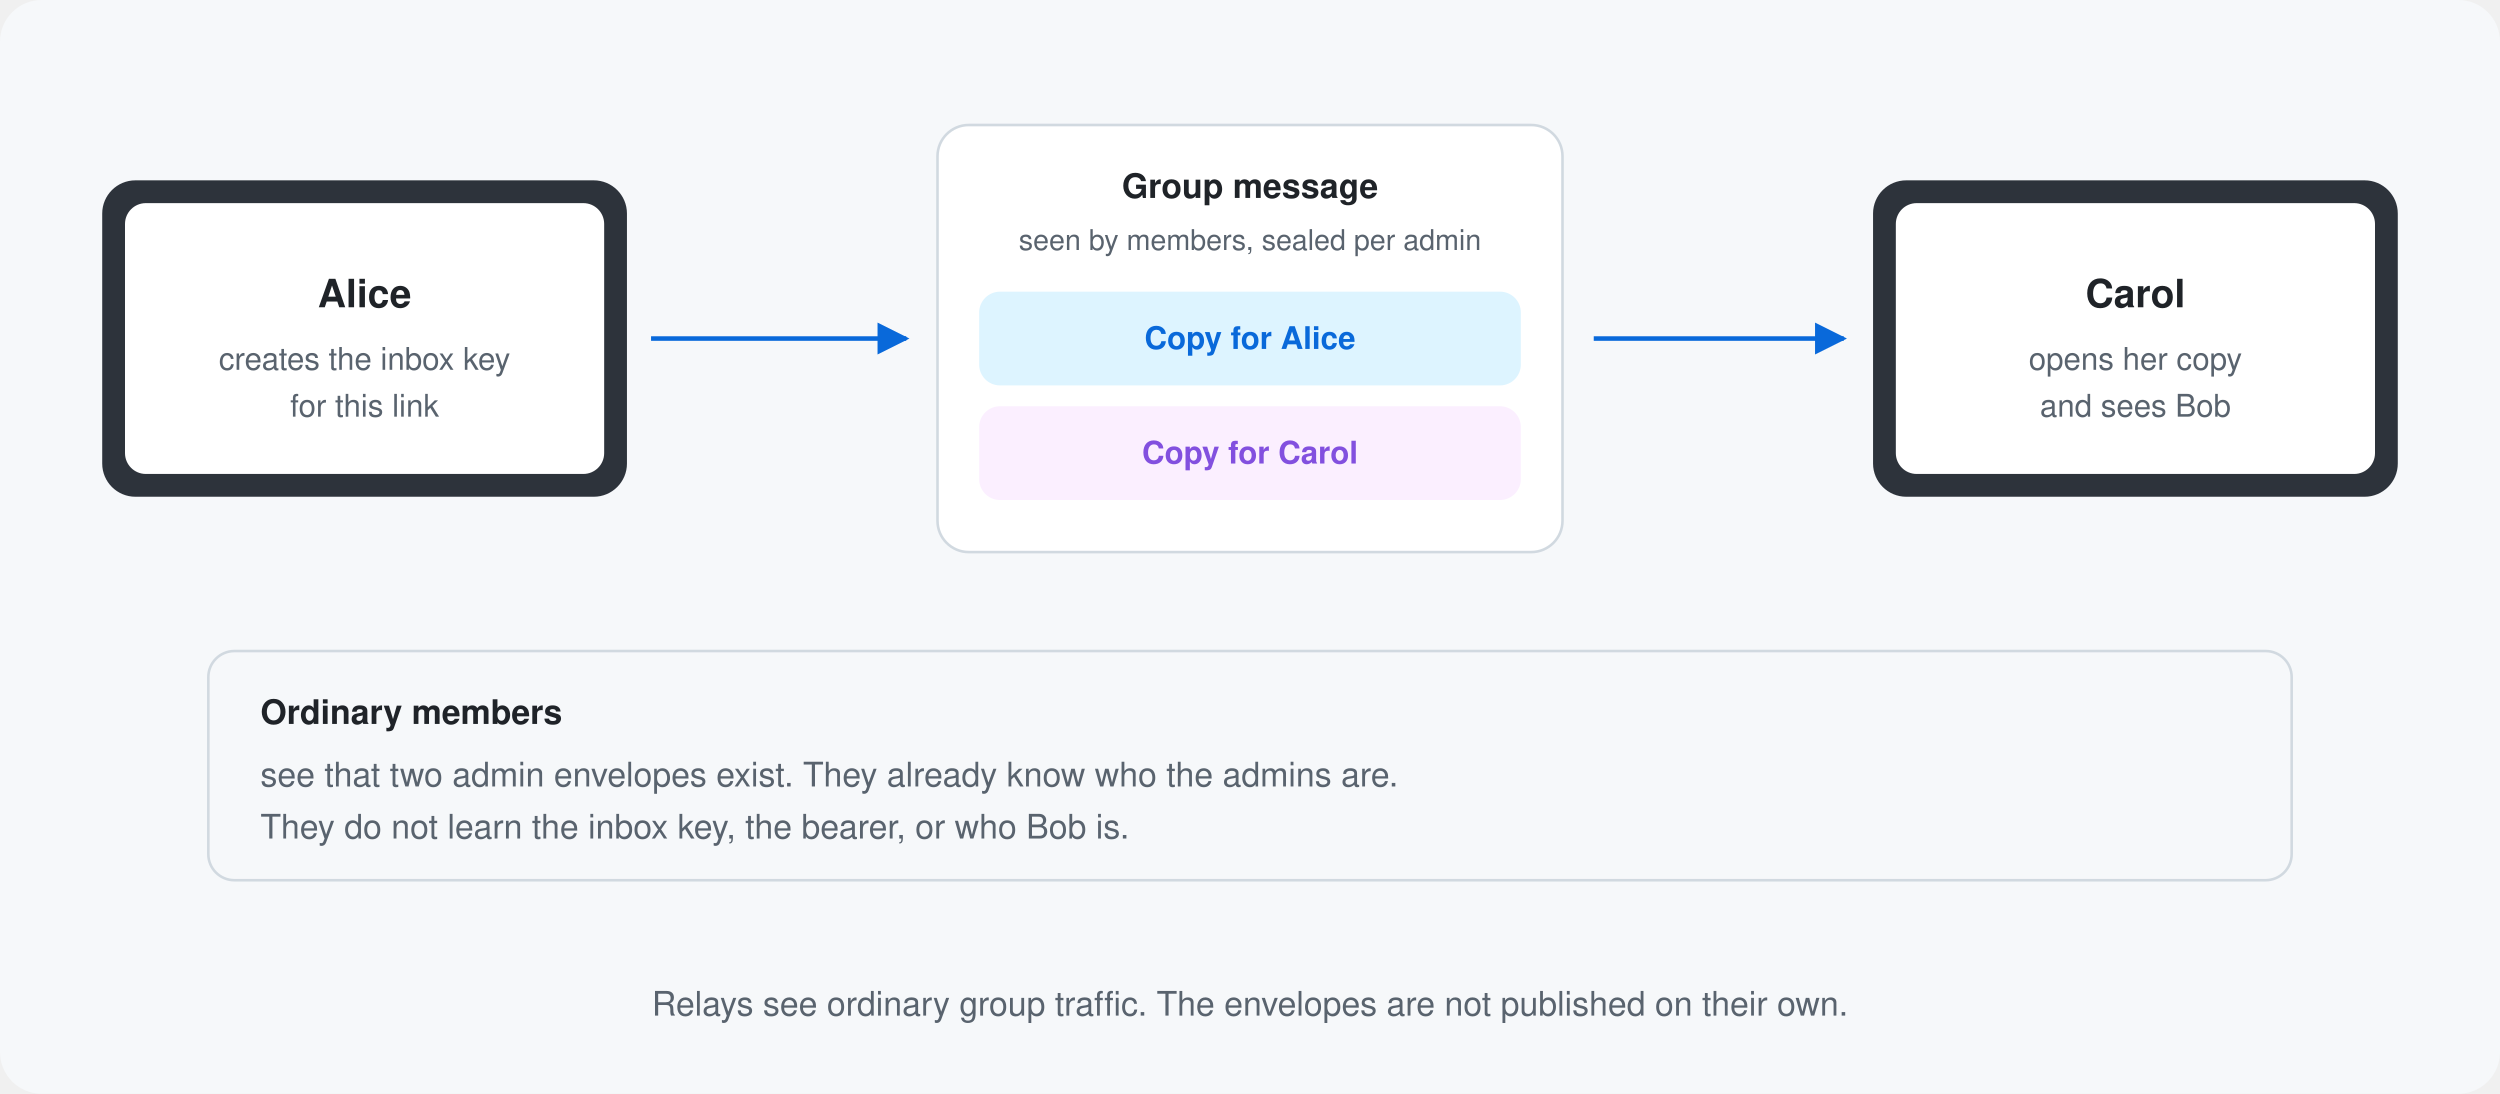
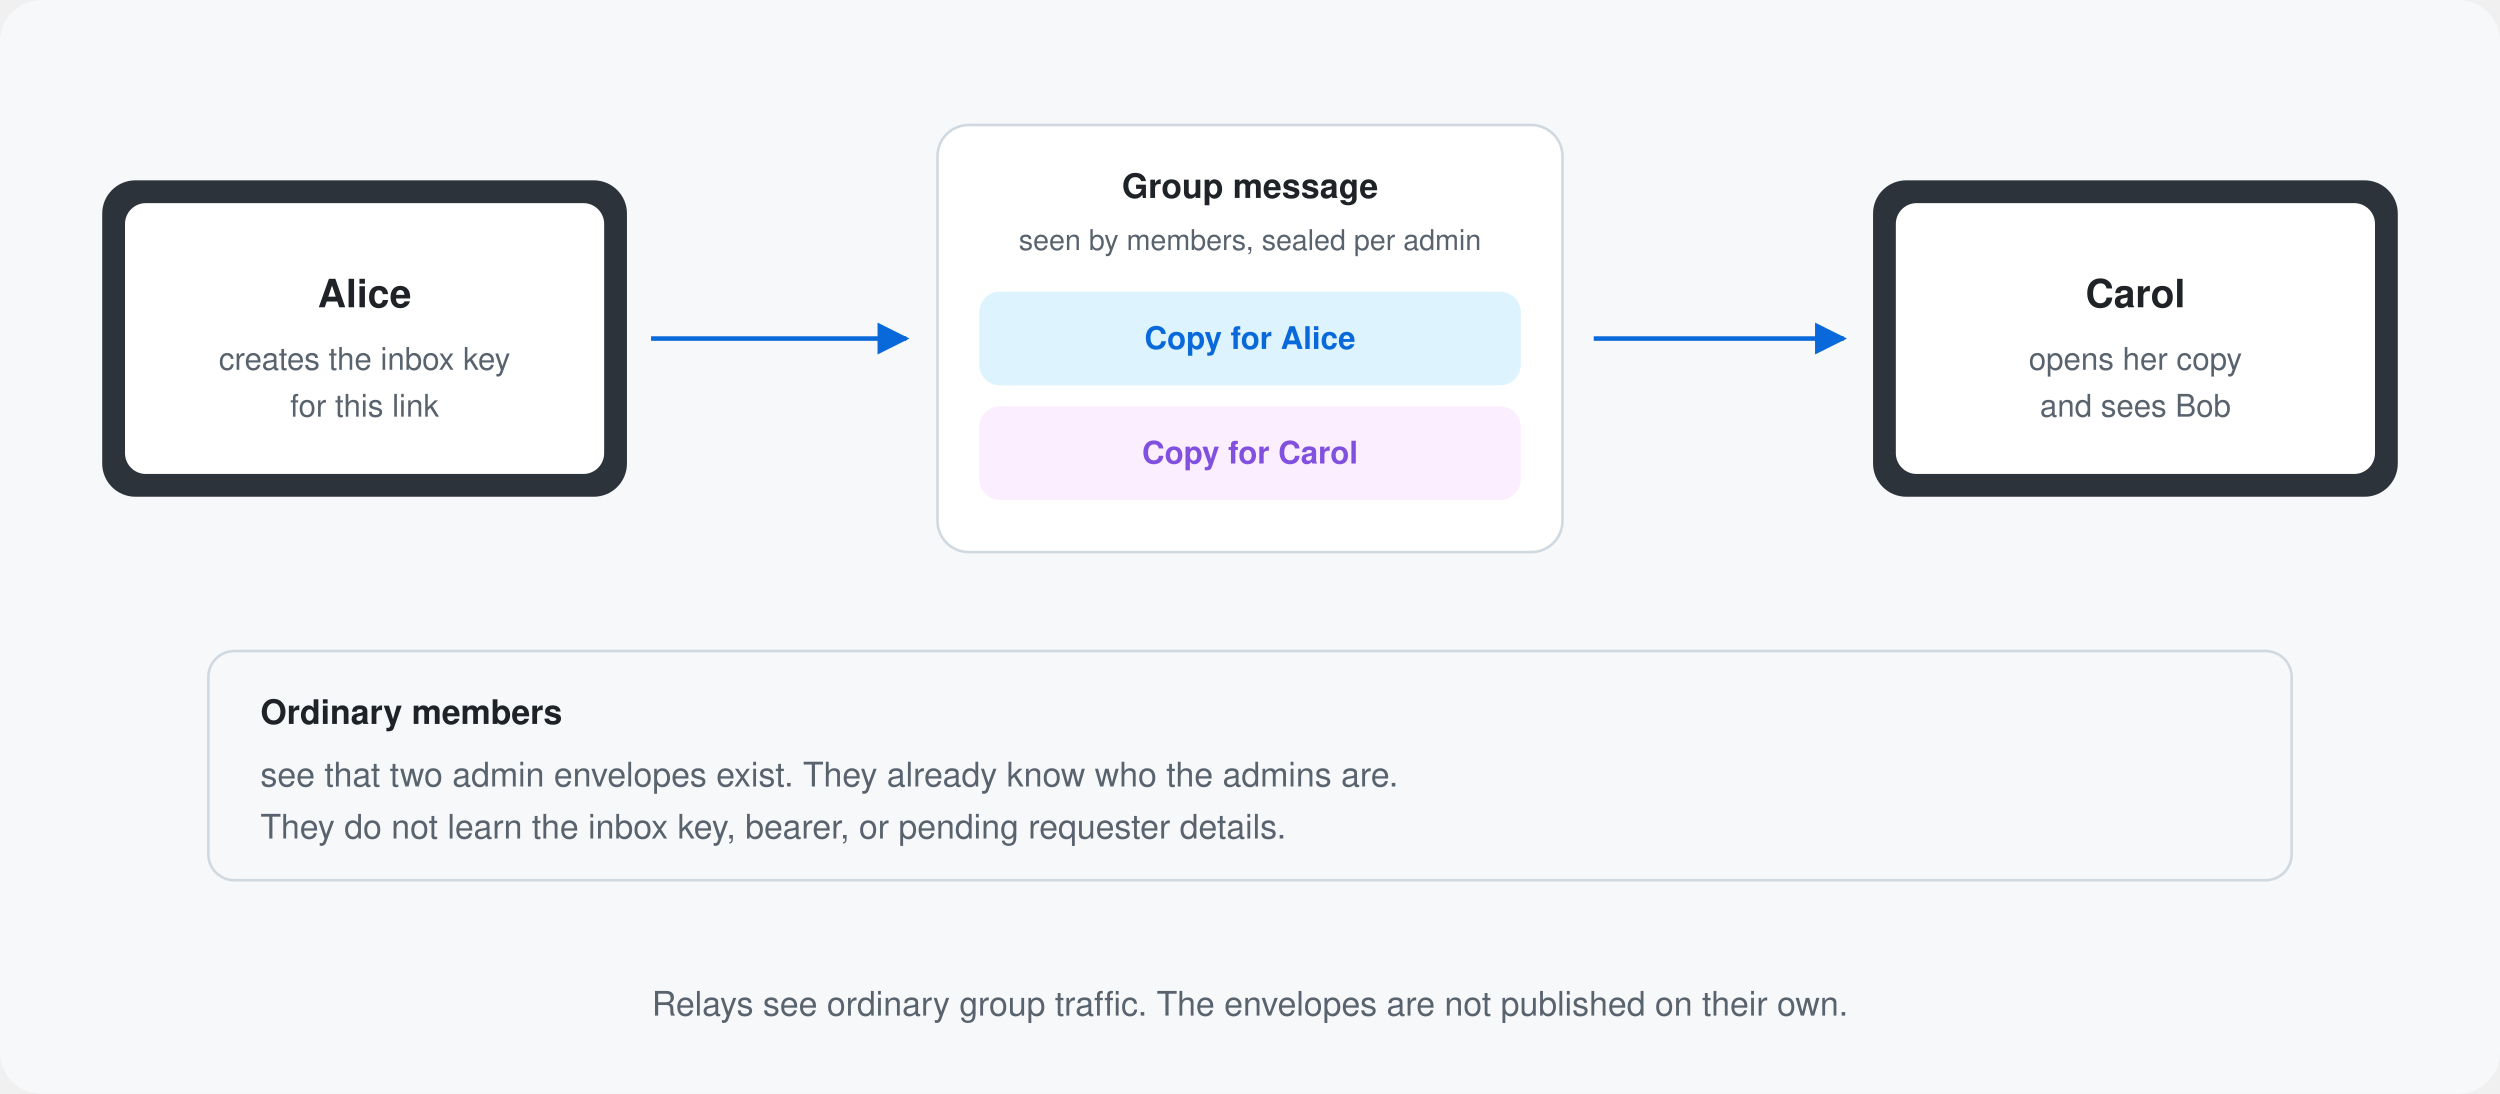
<svg xmlns="http://www.w3.org/2000/svg" viewBox="0 0 960 420" width="960" height="420" role="img" aria-labelledby="title desc">
  <style>
text{font-family:-apple-system, BlinkMacSystemFont, 'Segoe UI', Helvetica, Arial, sans-serif} .mono{font-family:ui-monospace, SFMono-Regular, Menlo, Consolas, monospace}
.bg{fill:#f6f8fa}
.t{fill:#1f2328} .m{fill:#59636e} .a{fill:#0969da} .d{fill:#cf222e}
.g{fill:#1a7f37} .y{fill:#9a6700} .r{fill:#8250df} .f{fill:#afb8c1}
.frame{fill:#2d333b;stroke:#2d333b} .scr{fill:#ffffff}
.card{fill:#f6f8fa;stroke:#d1d9e0} .cardf{fill:#ffffff;stroke:#d1d9e0}
.ln{fill:none;stroke:#d1d9e0} .lnf{fill:#d1d9e0}
.btn{fill:#0969da} .btn2{fill:#ffffff;stroke:#d1d9e0} .btnd{fill:#ffffff;stroke:#cf222e}
.ta{fill:#ddf4ff} .td{fill:#ffebe9} .tg{fill:#dafbe1} .ty{fill:#fff8c5} .tr{fill:#fbefff}
.sa{stroke:#0969da} .sd{stroke:#cf222e} .sg{stroke:#1a7f37} .sy{stroke:#9a6700}
.sr{stroke:#8250df} .sm{stroke:#59636e} .sf{stroke:#afb8c1} .sl{stroke:#d1d9e0}
.arr{fill:none;stroke-width:1.75} .dash{stroke-dasharray:5 4}
.grp{fill:#ddf4ff;stroke:#0969da;stroke-dasharray:6 4;fill-opacity:.45}
.grpx{fill:none;stroke:#afb8c1;stroke-dasharray:6 4}
@media (prefers-color-scheme: dark){
.bg{fill:#151b23}
.t{fill:#e6edf3} .m{fill:#9198a1} .a{fill:#4493f8} .d{fill:#f85149}
.g{fill:#3fb950} .y{fill:#d29922} .r{fill:#ab7df8} .f{fill:#484f58}
.frame{fill:#2f3742;stroke:#4a535e} .scr{fill:#0d1117}
.card{fill:#151b23;stroke:#3d444d} .cardf{fill:#0d1117;stroke:#3d444d}
.ln{fill:none;stroke:#3d444d} .lnf{fill:#3d444d}
.btn{fill:#1f6feb} .btn2{fill:#0d1117;stroke:#3d444d} .btnd{fill:#0d1117;stroke:#f85149}
.ta{fill:#12294a} .td{fill:#3c1618} .tg{fill:#12261e} .ty{fill:#2e2610} .tr{fill:#2a1d45}
.sa{stroke:#4493f8} .sd{stroke:#f85149} .sg{stroke:#3fb950} .sy{stroke:#d29922}
.sr{stroke:#ab7df8} .sm{stroke:#9198a1} .sf{stroke:#484f58} .sl{stroke:#3d444d}
.arr{fill:none;stroke-width:1.75} .dash{stroke-dasharray:5 4}
.grp{fill:#12294a;stroke:#4493f8;stroke-dasharray:6 4;fill-opacity:.45}
.grpx{fill:none;stroke:#484f58;stroke-dasharray:6 4}
}
</style>
  <defs>
    <marker id="ha" viewBox="0 0 10 10" refX="9" refY="5" markerWidth="7" markerHeight="7" orient="auto-start-reverse">
      <path d="M0,0 L10,5 L0,10 z" class="a" />
    </marker>
    <marker id="hm" viewBox="0 0 10 10" refX="9" refY="5" markerWidth="7" markerHeight="7" orient="auto-start-reverse">
      <path d="M0,0 L10,5 L0,10 z" class="m" />
    </marker>
    <marker id="hd" viewBox="0 0 10 10" refX="9" refY="5" markerWidth="7" markerHeight="7" orient="auto-start-reverse">
      <path d="M0,0 L10,5 L0,10 z" class="d" />
    </marker>
    <marker id="hg" viewBox="0 0 10 10" refX="9" refY="5" markerWidth="7" markerHeight="7" orient="auto-start-reverse">
      <path d="M0,0 L10,5 L0,10 z" class="g" />
    </marker>
    <marker id="hy" viewBox="0 0 10 10" refX="9" refY="5" markerWidth="7" markerHeight="7" orient="auto-start-reverse">
      <path d="M0,0 L10,5 L0,10 z" class="y" />
    </marker>
  </defs>
  <rect class="bg" x="0" y="0" width="960" height="420" rx="16" />
  <g transform="translate(40,70)">
    <rect x="0" y="0" width="200" height="120" rx="12" class="frame" stroke-width="1.5" />
    <rect x="8" y="8" width="184" height="104" rx="8" class="scr" />
    <text x="100" y="48" class="t" font-size="15" font-weight="700" text-anchor="middle">Alice</text>
    <text x="100" y="72" class="m" font-size="12" text-anchor="middle">creates the inbox key</text>
    <text x="100" y="90" class="m" font-size="12" text-anchor="middle">for this link</text>
  </g>
  <g transform="translate(360,48)">
    <rect x="0" y="0" width="240" height="164" rx="12" class="cardf" />
    <text x="120" y="28" class="t" font-size="13" font-weight="700" text-anchor="middle">Group message</text>
    <text x="120" y="48" class="m" font-size="11" text-anchor="middle">seen by members, sealed per admin</text>
    <rect x="16" y="64" width="208" height="36" rx="8" class="ta" />
    <text x="120" y="86" class="a" font-size="12" font-weight="600" text-anchor="middle">Copy for Alice</text>
    <rect x="16" y="108" width="208" height="36" rx="8" class="tr" />
    <text x="120" y="130" class="r" font-size="12" font-weight="600" text-anchor="middle">Copy for Carol</text>
  </g>
  <g transform="translate(720,70)">
    <rect x="0" y="0" width="200" height="120" rx="12" class="frame" stroke-width="1.5" />
    <rect x="8" y="8" width="184" height="104" rx="8" class="scr" />
    <text x="100" y="48" class="t" font-size="15" font-weight="700" text-anchor="middle">Carol</text>
    <text x="100" y="72" class="m" font-size="12" text-anchor="middle">opens her copy</text>
    <text x="100" y="90" class="m" font-size="12" text-anchor="middle">and sees Bob</text>
  </g>
  <path d="M250,130 H348" class="arr sa" marker-end="url(#ha)" />
  <path d="M612,130 H708" class="arr sa" marker-end="url(#ha)" />
  <rect x="80" y="250" width="800" height="88" rx="10" class="card" />
  <text x="100" y="278" class="t" font-size="13" font-weight="700">Ordinary members</text>
  <text x="100" y="302" class="m" font-size="13">see that two admin envelopes exist. They already know who the admins are.</text>
-   <text x="100" y="322" class="m" font-size="13">They do not learn the inbox key, the bearer, or who Bob is.</text>
+   <text x="100" y="322" class="m" font-size="13">They do not learn the inbox key, bearer, or pending requester details.</text>
  <text x="480" y="390" class="m" font-size="13" text-anchor="middle">Relays see ordinary group traffic. The envelopes are not published on their own.</text>
</svg>
